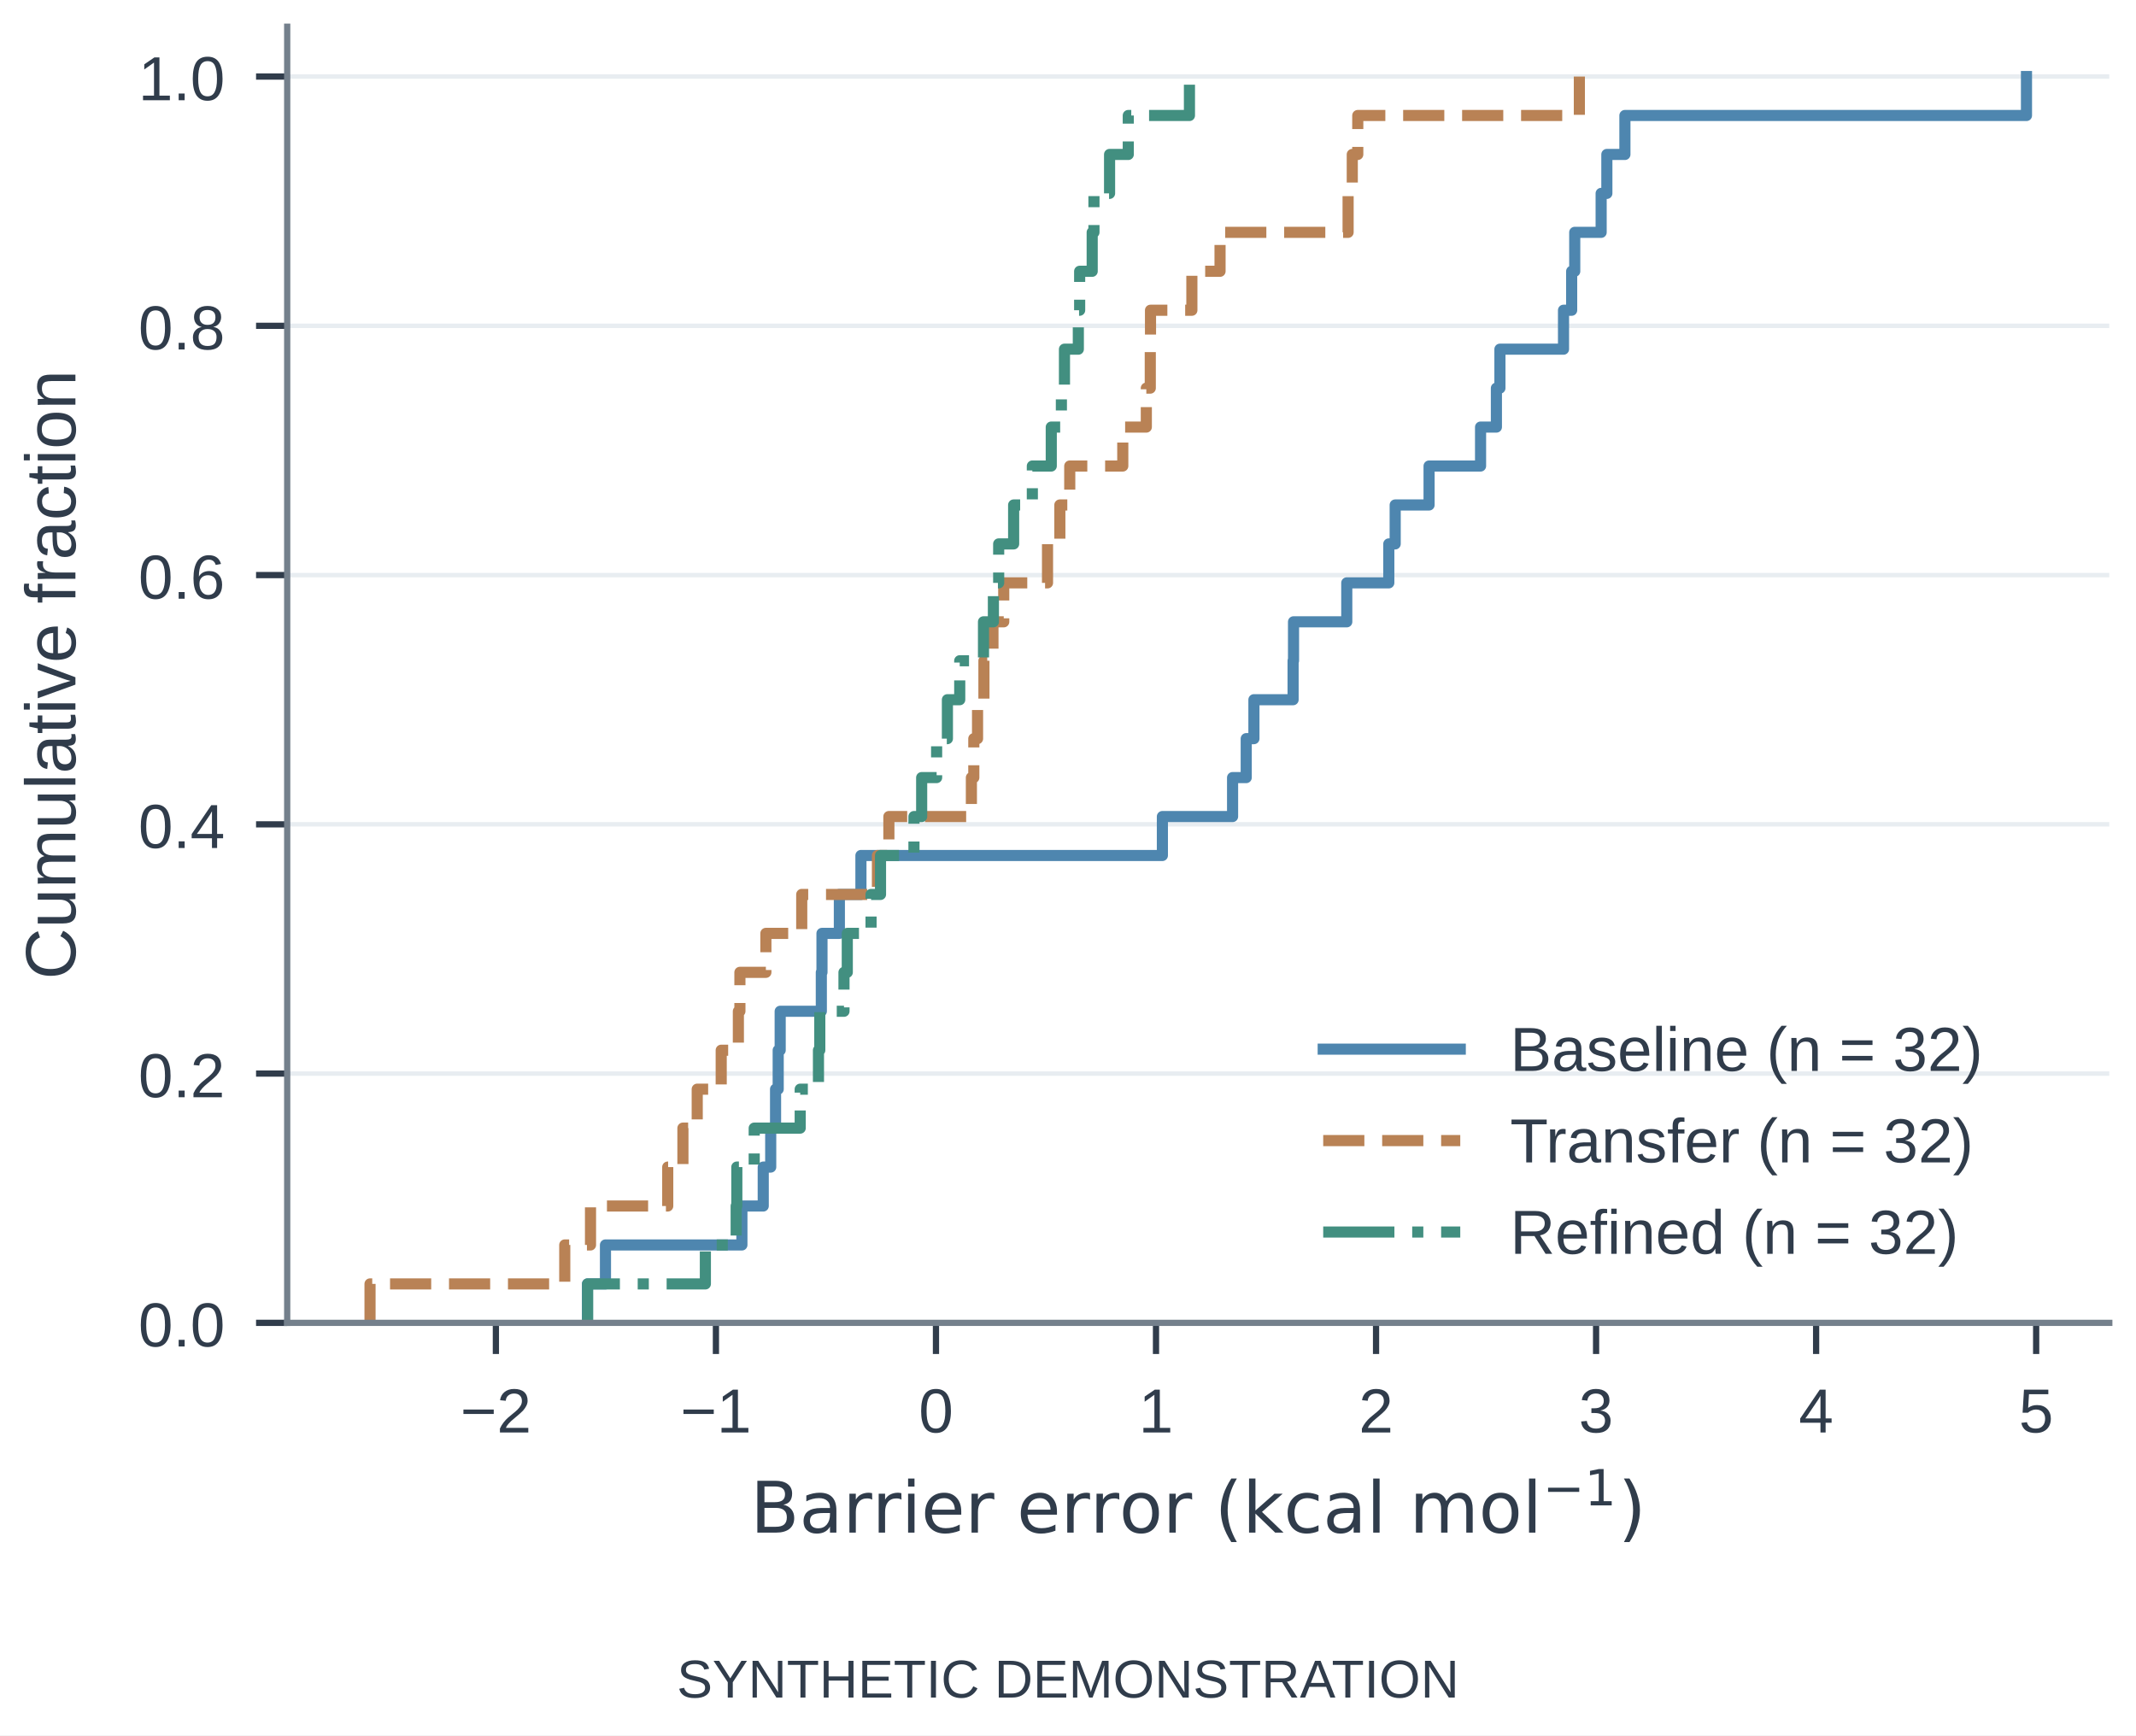
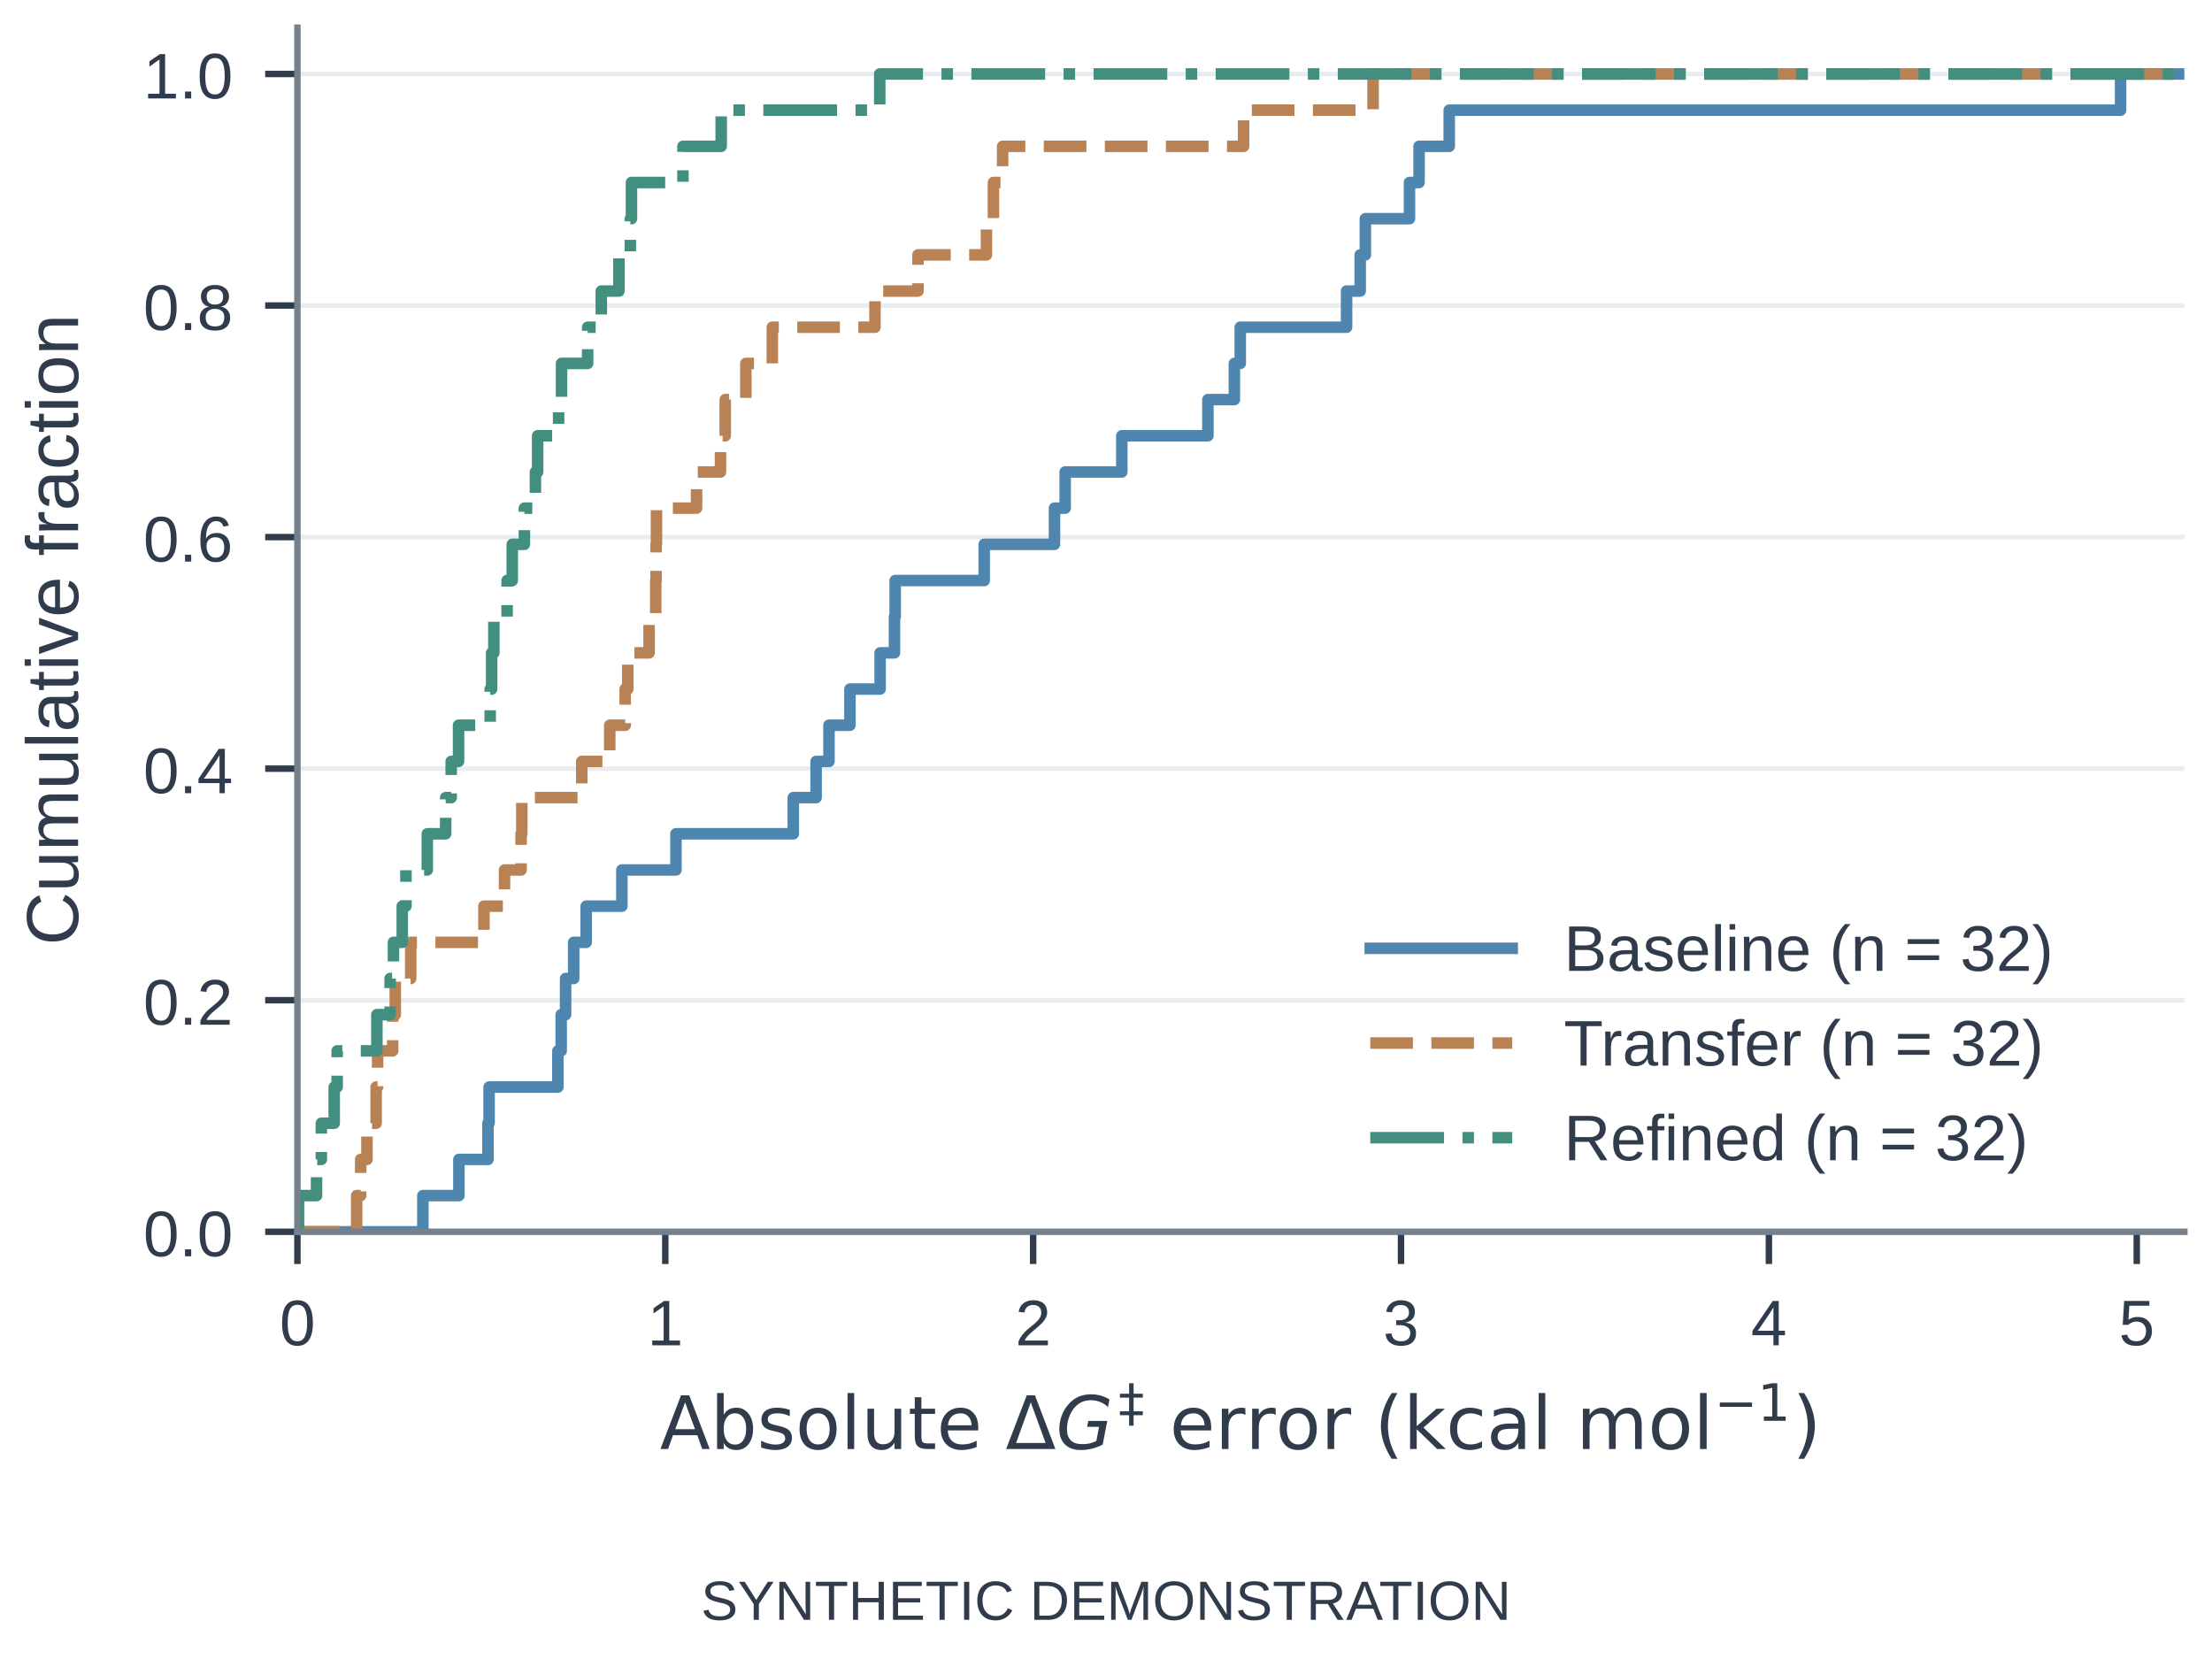
- <svg xmlns="http://www.w3.org/2000/svg" xmlns:xlink="http://www.w3.org/1999/xlink" width="240pt" height="195pt" viewBox="0 0 240 195" version="1.1">
+ <svg xmlns="http://www.w3.org/2000/svg" xmlns:xlink="http://www.w3.org/1999/xlink" width="240pt" height="180pt" viewBox="0 0 240 180" version="1.1">
  <defs>
    <style type="text/css">*{stroke-linejoin: round; stroke-linecap: butt}</style>
  </defs>
  <g id="figure_1">
    <g id="patch_1">
-       <path d="M 0 195  L 240 195  L 240 0  L 0 0  z " style="fill: #ffffff" />
+       <path d="M 0 180  L 240 180  L 240 0  L 0 0  z " style="fill: #ffffff" />
    </g>
    <g id="axes_1">
      <g id="patch_2">
-         <path d="M 32.27 148.647  L 237 148.647  L 237 3  L 32.27 3  z " style="fill: #ffffff" />
+         <path d="M 32.27 133.647  L 237 133.647  L 237 3  L 32.27 3  z " style="fill: #ffffff" />
      </g>
      <g id="matplotlib.axis_1">
        <g id="xtick_1">
          <g id="line2d_1">
            <defs>
-               <path id="m62376ac1a5" d="M 0 0  L 0 3.5  " style="stroke: #303c4b; stroke-width: 0.7" />
+               <path id="m52d2bdacd1" d="M 0 0  L 0 3.5  " style="stroke: #303c4b; stroke-width: 0.7" />
            </defs>
            <g>
-               <use xlink:href="#m62376ac1a5" x="55.718" y="148.647" style="fill: #303c4b; stroke: #303c4b; stroke-width: 0.7" />
+               <use xlink:href="#m52d2bdacd1" x="32.27" y="133.647" style="fill: #303c4b; stroke: #303c4b; stroke-width: 0.7" />
            </g>
          </g>
          <g id="text_1">
-             <text style="font-size: 7px; font-family: 'Liberation Sans', 'DejaVu Sans', 'Arial', 'Helvetica', sans-serif; text-anchor: middle; fill: #303c4b" x="55.718" y="160.966" transform="rotate(-0 55.71791 160.9662)">−2</text>
+             <text style="font-size: 7px; font-family: 'Liberation Sans', 'DejaVu Sans', 'Arial', 'Helvetica', sans-serif; text-anchor: middle; fill: #303c4b" x="32.27" y="145.966" transform="rotate(-0 32.27024 145.9662)">0</text>
          </g>
        </g>
        <g id="xtick_2">
          <g id="line2d_2">
            <g>
-               <use xlink:href="#m62376ac1a5" x="80.441" y="148.647" style="fill: #303c4b; stroke: #303c4b; stroke-width: 0.7" />
+               <use xlink:href="#m52d2bdacd1" x="72.184" y="133.647" style="fill: #303c4b; stroke: #303c4b; stroke-width: 0.7" />
            </g>
          </g>
          <g id="text_2">
-             <text style="font-size: 7px; font-family: 'Liberation Sans', 'DejaVu Sans', 'Arial', 'Helvetica', sans-serif; text-anchor: middle; fill: #303c4b" x="80.441" y="160.966" transform="rotate(-0 80.44131 160.9662)">−1</text>
+             <text style="font-size: 7px; font-family: 'Liberation Sans', 'DejaVu Sans', 'Arial', 'Helvetica', sans-serif; text-anchor: middle; fill: #303c4b" x="72.184" y="145.966" transform="rotate(-0 72.18355 145.9662)">1</text>
          </g>
        </g>
        <g id="xtick_3">
          <g id="line2d_3">
            <g>
-               <use xlink:href="#m62376ac1a5" x="105.165" y="148.647" style="fill: #303c4b; stroke: #303c4b; stroke-width: 0.7" />
+               <use xlink:href="#m52d2bdacd1" x="112.097" y="133.647" style="fill: #303c4b; stroke: #303c4b; stroke-width: 0.7" />
            </g>
          </g>
          <g id="text_3">
-             <text style="font-size: 7px; font-family: 'Liberation Sans', 'DejaVu Sans', 'Arial', 'Helvetica', sans-serif; text-anchor: middle; fill: #303c4b" x="105.165" y="160.966" transform="rotate(-0 105.1647 160.9662)">0</text>
+             <text style="font-size: 7px; font-family: 'Liberation Sans', 'DejaVu Sans', 'Arial', 'Helvetica', sans-serif; text-anchor: middle; fill: #303c4b" x="112.097" y="145.966" transform="rotate(-0 112.0969 145.9662)">2</text>
          </g>
        </g>
        <g id="xtick_4">
          <g id="line2d_4">
            <g>
-               <use xlink:href="#m62376ac1a5" x="129.888" y="148.647" style="fill: #303c4b; stroke: #303c4b; stroke-width: 0.7" />
+               <use xlink:href="#m52d2bdacd1" x="152.01" y="133.647" style="fill: #303c4b; stroke: #303c4b; stroke-width: 0.7" />
            </g>
          </g>
          <g id="text_4">
-             <text style="font-size: 7px; font-family: 'Liberation Sans', 'DejaVu Sans', 'Arial', 'Helvetica', sans-serif; text-anchor: middle; fill: #303c4b" x="129.888" y="160.966" transform="rotate(-0 129.8881 160.9662)">1</text>
+             <text style="font-size: 7px; font-family: 'Liberation Sans', 'DejaVu Sans', 'Arial', 'Helvetica', sans-serif; text-anchor: middle; fill: #303c4b" x="152.01" y="145.966" transform="rotate(-0 152.0102 145.9662)">3</text>
          </g>
        </g>
        <g id="xtick_5">
          <g id="line2d_5">
            <g>
-               <use xlink:href="#m62376ac1a5" x="154.612" y="148.647" style="fill: #303c4b; stroke: #303c4b; stroke-width: 0.7" />
+               <use xlink:href="#m52d2bdacd1" x="191.923" y="133.647" style="fill: #303c4b; stroke: #303c4b; stroke-width: 0.7" />
            </g>
          </g>
          <g id="text_5">
-             <text style="font-size: 7px; font-family: 'Liberation Sans', 'DejaVu Sans', 'Arial', 'Helvetica', sans-serif; text-anchor: middle; fill: #303c4b" x="154.612" y="160.966" transform="rotate(-0 154.6115 160.9662)">2</text>
+             <text style="font-size: 7px; font-family: 'Liberation Sans', 'DejaVu Sans', 'Arial', 'Helvetica', sans-serif; text-anchor: middle; fill: #303c4b" x="191.923" y="145.966" transform="rotate(-0 191.9235 145.9662)">4</text>
          </g>
        </g>
        <g id="xtick_6">
          <g id="line2d_6">
            <g>
-               <use xlink:href="#m62376ac1a5" x="179.335" y="148.647" style="fill: #303c4b; stroke: #303c4b; stroke-width: 0.7" />
+               <use xlink:href="#m52d2bdacd1" x="231.837" y="133.647" style="fill: #303c4b; stroke: #303c4b; stroke-width: 0.7" />
            </g>
          </g>
          <g id="text_6">
-             <text style="font-size: 7px; font-family: 'Liberation Sans', 'DejaVu Sans', 'Arial', 'Helvetica', sans-serif; text-anchor: middle; fill: #303c4b" x="179.335" y="160.966" transform="rotate(-0 179.3349 160.9662)">3</text>
-           </g>
-         </g>
-         <g id="xtick_7">
-           <g id="line2d_7">
-             <g>
-               <use xlink:href="#m62376ac1a5" x="204.058" y="148.647" style="fill: #303c4b; stroke: #303c4b; stroke-width: 0.7" />
-             </g>
-           </g>
-           <g id="text_7">
-             <text style="font-size: 7px; font-family: 'Liberation Sans', 'DejaVu Sans', 'Arial', 'Helvetica', sans-serif; text-anchor: middle; fill: #303c4b" x="204.058" y="160.966" transform="rotate(-0 204.0583 160.9662)">4</text>
-           </g>
-         </g>
-         <g id="xtick_8">
-           <g id="line2d_8">
-             <g>
-               <use xlink:href="#m62376ac1a5" x="228.782" y="148.647" style="fill: #303c4b; stroke: #303c4b; stroke-width: 0.7" />
-             </g>
-           </g>
-           <g id="text_8">
-             <text style="font-size: 7px; font-family: 'Liberation Sans', 'DejaVu Sans', 'Arial', 'Helvetica', sans-serif; text-anchor: middle; fill: #303c4b" x="228.782" y="160.966" transform="rotate(-0 228.7817 160.9662)">5</text>
-           </g>
-         </g>
-         <g id="text_9">
-           <g style="fill: #303c4b" transform="translate(84.315 173.0782)">
+             <text style="font-size: 7px; font-family: 'Liberation Sans', 'DejaVu Sans', 'Arial', 'Helvetica', sans-serif; text-anchor: middle; fill: #303c4b" x="231.837" y="145.966" transform="rotate(-0 231.8368 145.9662)">5</text>
+           </g>
+         </g>
+         <g id="text_7">
+           <g style="fill: #303c4b" transform="translate(71.595 158.0782)">
            <text>
-               <tspan x="0" y="-0.858" style="font-size: 8px; font-family: 'DejaVu Sans'; fill: #303c4b">B</tspan>
-               <tspan x="5.488" y="-0.858" style="font-size: 8px; font-family: 'DejaVu Sans'; fill: #303c4b">a</tspan>
-               <tspan x="10.391" y="-0.858" style="font-size: 8px; font-family: 'DejaVu Sans'; fill: #303c4b">r</tspan>
-               <tspan x="13.68" y="-0.858" style="font-size: 8px; font-family: 'DejaVu Sans'; fill: #303c4b">r</tspan>
-               <tspan x="16.969" y="-0.858" style="font-size: 8px; font-family: 'DejaVu Sans'; fill: #303c4b">i</tspan>
-               <tspan x="19.191" y="-0.858" style="font-size: 8px; font-family: 'DejaVu Sans'; fill: #303c4b">e</tspan>
-               <tspan x="24.113" y="-0.858" style="font-size: 8px; font-family: 'DejaVu Sans'; fill: #303c4b">r</tspan>
-               <tspan x="27.402" y="-0.858" style="font-size: 8px; font-family: 'DejaVu Sans'; fill: #303c4b"> </tspan>
-               <tspan x="29.945" y="-0.858" style="font-size: 8px; font-family: 'DejaVu Sans'; fill: #303c4b">e</tspan>
-               <tspan x="34.867" y="-0.858" style="font-size: 8px; font-family: 'DejaVu Sans'; fill: #303c4b">r</tspan>
-               <tspan x="38.156" y="-0.858" style="font-size: 8px; font-family: 'DejaVu Sans'; fill: #303c4b">r</tspan>
-               <tspan x="41.445" y="-0.858" style="font-size: 8px; font-family: 'DejaVu Sans'; fill: #303c4b">o</tspan>
-               <tspan x="46.34" y="-0.858" style="font-size: 8px; font-family: 'DejaVu Sans'; fill: #303c4b">r</tspan>
-               <tspan x="49.629" y="-0.858" style="font-size: 8px; font-family: 'DejaVu Sans'; fill: #303c4b"> </tspan>
-               <tspan x="52.172" y="-0.858" style="font-size: 8px; font-family: 'DejaVu Sans'; fill: #303c4b">(</tspan>
-               <tspan x="55.293" y="-0.858" style="font-size: 8px; font-family: 'DejaVu Sans'; fill: #303c4b">k</tspan>
-               <tspan x="59.926" y="-0.858" style="font-size: 8px; font-family: 'DejaVu Sans'; fill: #303c4b">c</tspan>
-               <tspan x="64.324" y="-0.858" style="font-size: 8px; font-family: 'DejaVu Sans'; fill: #303c4b">a</tspan>
-               <tspan x="69.227" y="-0.858" style="font-size: 8px; font-family: 'DejaVu Sans'; fill: #303c4b">l</tspan>
-               <tspan x="74.047" y="-0.858" style="font-size: 8px; font-family: 'DejaVu Sans'; fill: #303c4b">m</tspan>
-               <tspan x="81.84" y="-0.858" style="font-size: 8px; font-family: 'DejaVu Sans'; fill: #303c4b">o</tspan>
-               <tspan x="86.734" y="-0.858" style="font-size: 8px; font-family: 'DejaVu Sans'; fill: #303c4b">l</tspan>
-               <tspan x="97.507" y="-0.858" style="font-size: 8px; font-family: 'DejaVu Sans'; fill: #303c4b">)</tspan>
-               <tspan x="89.034" y="-3.92" style="font-size: 5.6px; font-family: 'DejaVu Sans'; fill: #303c4b">−</tspan>
-               <tspan x="93.726" y="-3.92" style="font-size: 5.6px; font-family: 'DejaVu Sans'; fill: #303c4b">1</tspan>
+               <tspan x="0" y="-0.858" style="font-size: 8px; font-family: 'DejaVu Sans'; fill: #303c4b">A</tspan>
+               <tspan x="5.473" y="-0.858" style="font-size: 8px; font-family: 'DejaVu Sans'; fill: #303c4b">b</tspan>
+               <tspan x="10.551" y="-0.858" style="font-size: 8px; font-family: 'DejaVu Sans'; fill: #303c4b">s</tspan>
+               <tspan x="14.719" y="-0.858" style="font-size: 8px; font-family: 'DejaVu Sans'; fill: #303c4b">o</tspan>
+               <tspan x="19.613" y="-0.858" style="font-size: 8px; font-family: 'DejaVu Sans'; fill: #303c4b">l</tspan>
+               <tspan x="21.836" y="-0.858" style="font-size: 8px; font-family: 'DejaVu Sans'; fill: #303c4b">u</tspan>
+               <tspan x="26.906" y="-0.858" style="font-size: 8px; font-family: 'DejaVu Sans'; fill: #303c4b">t</tspan>
+               <tspan x="30.043" y="-0.858" style="font-size: 8px; font-family: 'DejaVu Sans'; fill: #303c4b">e</tspan>
+               <tspan x="34.965" y="-0.858" style="font-size: 8px; font-family: 'DejaVu Sans'; fill: #303c4b"> </tspan>
+               <tspan x="37.508" y="-0.858" style="font-size: 8px; font-family: 'DejaVu Sans'; fill: #303c4b">Δ</tspan>
+               <tspan x="52.774" y="-0.858" style="font-size: 8px; font-family: 'DejaVu Sans'; fill: #303c4b"> </tspan>
+               <tspan x="55.317" y="-0.858" style="font-size: 8px; font-family: 'DejaVu Sans'; fill: #303c4b">e</tspan>
+               <tspan x="60.239" y="-0.858" style="font-size: 8px; font-family: 'DejaVu Sans'; fill: #303c4b">r</tspan>
+               <tspan x="63.528" y="-0.858" style="font-size: 8px; font-family: 'DejaVu Sans'; fill: #303c4b">r</tspan>
+               <tspan x="66.817" y="-0.858" style="font-size: 8px; font-family: 'DejaVu Sans'; fill: #303c4b">o</tspan>
+               <tspan x="71.712" y="-0.858" style="font-size: 8px; font-family: 'DejaVu Sans'; fill: #303c4b">r</tspan>
+               <tspan x="75.001" y="-0.858" style="font-size: 8px; font-family: 'DejaVu Sans'; fill: #303c4b"> </tspan>
+               <tspan x="77.544" y="-0.858" style="font-size: 8px; font-family: 'DejaVu Sans'; fill: #303c4b">(</tspan>
+               <tspan x="80.665" y="-0.858" style="font-size: 8px; font-family: 'DejaVu Sans'; fill: #303c4b">k</tspan>
+               <tspan x="85.298" y="-0.858" style="font-size: 8px; font-family: 'DejaVu Sans'; fill: #303c4b">c</tspan>
+               <tspan x="89.696" y="-0.858" style="font-size: 8px; font-family: 'DejaVu Sans'; fill: #303c4b">a</tspan>
+               <tspan x="94.599" y="-0.858" style="font-size: 8px; font-family: 'DejaVu Sans'; fill: #303c4b">l</tspan>
+               <tspan x="99.419" y="-0.858" style="font-size: 8px; font-family: 'DejaVu Sans'; fill: #303c4b">m</tspan>
+               <tspan x="107.212" y="-0.858" style="font-size: 8px; font-family: 'DejaVu Sans'; fill: #303c4b">o</tspan>
+               <tspan x="112.106" y="-0.858" style="font-size: 8px; font-family: 'DejaVu Sans'; fill: #303c4b">l</tspan>
+               <tspan x="122.88" y="-0.858" style="font-size: 8px; font-family: 'DejaVu Sans'; fill: #303c4b">)</tspan>
+               <tspan x="42.98" y="-0.858" style="font-style: oblique; font-size: 8px; font-family: 'DejaVu Sans'; fill: #303c4b">G</tspan>
+               <tspan x="49.756" y="-3.92" style="font-size: 5.6px; font-family: 'DejaVu Sans'; fill: #303c4b">‡</tspan>
+               <tspan x="114.406" y="-3.92" style="font-size: 5.6px; font-family: 'DejaVu Sans'; fill: #303c4b">−</tspan>
+               <tspan x="119.098" y="-3.92" style="font-size: 5.6px; font-family: 'DejaVu Sans'; fill: #303c4b">1</tspan>
            </text>
          </g>
        </g>
      </g>
      <g id="matplotlib.axis_2">
        <g id="ytick_1">
+           <g id="line2d_7">
+             <path d="M 32.27 133.647  L 237 133.647  " clip-path="url(#p8c36853dae)" style="fill: none; stroke: #dce3e9; stroke-opacity: 0.65; stroke-width: 0.5; stroke-linecap: square" />
+           </g>
+           <g id="line2d_8">
+             <defs>
+               <path id="m7ee3638e32" d="M 0 0  L -3.5 0  " style="stroke: #303c4b; stroke-width: 0.7" />
+             </defs>
+             <g>
+               <use xlink:href="#m7ee3638e32" x="32.27" y="133.647" style="fill: #303c4b; stroke: #303c4b; stroke-width: 0.7" />
+             </g>
+           </g>
+           <g id="text_8">
+             <text style="font-size: 7px; font-family: 'Liberation Sans', 'DejaVu Sans', 'Arial', 'Helvetica', sans-serif; text-anchor: end; fill: #303c4b" x="25.27" y="136.307" transform="rotate(-0 25.27024 136.3067)">0.0</text>
+           </g>
+         </g>
+         <g id="ytick_2">
          <g id="line2d_9">
-             <path d="M 32.27 148.647  L 237 148.647  " clip-path="url(#p18dadf989a)" style="fill: none; stroke: #dce3e9; stroke-opacity: 0.65; stroke-width: 0.5; stroke-linecap: square" />
+             <path d="M 32.27 108.523  L 237 108.523  " clip-path="url(#p8c36853dae)" style="fill: none; stroke: #dce3e9; stroke-opacity: 0.65; stroke-width: 0.5; stroke-linecap: square" />
          </g>
          <g id="line2d_10">
-             <defs>
-               <path id="mcf4db9a499" d="M 0 0  L -3.5 0  " style="stroke: #303c4b; stroke-width: 0.7" />
-             </defs>
-             <g>
-               <use xlink:href="#mcf4db9a499" x="32.27" y="148.647" style="fill: #303c4b; stroke: #303c4b; stroke-width: 0.7" />
+             <g>
+               <use xlink:href="#m7ee3638e32" x="32.27" y="108.523" style="fill: #303c4b; stroke: #303c4b; stroke-width: 0.7" />
+             </g>
+           </g>
+           <g id="text_9">
+             <text style="font-size: 7px; font-family: 'Liberation Sans', 'DejaVu Sans', 'Arial', 'Helvetica', sans-serif; text-anchor: end; fill: #303c4b" x="25.27" y="111.182" transform="rotate(-0 25.27024 111.1823)">0.2</text>
+           </g>
+         </g>
+         <g id="ytick_3">
+           <g id="line2d_11">
+             <path d="M 32.27 83.398  L 237 83.398  " clip-path="url(#p8c36853dae)" style="fill: none; stroke: #dce3e9; stroke-opacity: 0.65; stroke-width: 0.5; stroke-linecap: square" />
+           </g>
+           <g id="line2d_12">
+             <g>
+               <use xlink:href="#m7ee3638e32" x="32.27" y="83.398" style="fill: #303c4b; stroke: #303c4b; stroke-width: 0.7" />
            </g>
          </g>
          <g id="text_10">
-             <text style="font-size: 7px; font-family: 'Liberation Sans', 'DejaVu Sans', 'Arial', 'Helvetica', sans-serif; text-anchor: end; fill: #303c4b" x="25.27" y="151.307" transform="rotate(-0 25.27024 151.3067)">0.0</text>
-           </g>
-         </g>
-         <g id="ytick_2">
-           <g id="line2d_11">
-             <path d="M 32.27 120.638  L 237 120.638  " clip-path="url(#p18dadf989a)" style="fill: none; stroke: #dce3e9; stroke-opacity: 0.65; stroke-width: 0.5; stroke-linecap: square" />
-           </g>
-           <g id="line2d_12">
-             <g>
-               <use xlink:href="#mcf4db9a499" x="32.27" y="120.638" style="fill: #303c4b; stroke: #303c4b; stroke-width: 0.7" />
+             <text style="font-size: 7px; font-family: 'Liberation Sans', 'DejaVu Sans', 'Arial', 'Helvetica', sans-serif; text-anchor: end; fill: #303c4b" x="25.27" y="86.058" transform="rotate(-0 25.27024 86.05787)">0.4</text>
+           </g>
+         </g>
+         <g id="ytick_4">
+           <g id="line2d_13">
+             <path d="M 32.27 58.274  L 237 58.274  " clip-path="url(#p8c36853dae)" style="fill: none; stroke: #dce3e9; stroke-opacity: 0.65; stroke-width: 0.5; stroke-linecap: square" />
+           </g>
+           <g id="line2d_14">
+             <g>
+               <use xlink:href="#m7ee3638e32" x="32.27" y="58.274" style="fill: #303c4b; stroke: #303c4b; stroke-width: 0.7" />
            </g>
          </g>
          <g id="text_11">
-             <text style="font-size: 7px; font-family: 'Liberation Sans', 'DejaVu Sans', 'Arial', 'Helvetica', sans-serif; text-anchor: end; fill: #303c4b" x="25.27" y="123.298" transform="rotate(-0 25.27024 123.2977)">0.2</text>
-           </g>
-         </g>
-         <g id="ytick_3">
-           <g id="line2d_13">
-             <path d="M 32.27 92.629  L 237 92.629  " clip-path="url(#p18dadf989a)" style="fill: none; stroke: #dce3e9; stroke-opacity: 0.65; stroke-width: 0.5; stroke-linecap: square" />
-           </g>
-           <g id="line2d_14">
-             <g>
-               <use xlink:href="#mcf4db9a499" x="32.27" y="92.629" style="fill: #303c4b; stroke: #303c4b; stroke-width: 0.7" />
+             <text style="font-size: 7px; font-family: 'Liberation Sans', 'DejaVu Sans', 'Arial', 'Helvetica', sans-serif; text-anchor: end; fill: #303c4b" x="25.27" y="60.933" transform="rotate(-0 25.27024 60.93344)">0.6</text>
+           </g>
+         </g>
+         <g id="ytick_5">
+           <g id="line2d_15">
+             <path d="M 32.27 33.15  L 237 33.15  " clip-path="url(#p8c36853dae)" style="fill: none; stroke: #dce3e9; stroke-opacity: 0.65; stroke-width: 0.5; stroke-linecap: square" />
+           </g>
+           <g id="line2d_16">
+             <g>
+               <use xlink:href="#m7ee3638e32" x="32.27" y="33.15" style="fill: #303c4b; stroke: #303c4b; stroke-width: 0.7" />
            </g>
          </g>
          <g id="text_12">
-             <text style="font-size: 7px; font-family: 'Liberation Sans', 'DejaVu Sans', 'Arial', 'Helvetica', sans-serif; text-anchor: end; fill: #303c4b" x="25.27" y="95.289" transform="rotate(-0 25.27024 95.28864)">0.4</text>
-           </g>
-         </g>
-         <g id="ytick_4">
-           <g id="line2d_15">
-             <path d="M 32.27 64.62  L 237 64.62  " clip-path="url(#p18dadf989a)" style="fill: none; stroke: #dce3e9; stroke-opacity: 0.65; stroke-width: 0.5; stroke-linecap: square" />
-           </g>
-           <g id="line2d_16">
-             <g>
-               <use xlink:href="#mcf4db9a499" x="32.27" y="64.62" style="fill: #303c4b; stroke: #303c4b; stroke-width: 0.7" />
+             <text style="font-size: 7px; font-family: 'Liberation Sans', 'DejaVu Sans', 'Arial', 'Helvetica', sans-serif; text-anchor: end; fill: #303c4b" x="25.27" y="35.809" transform="rotate(-0 25.27024 35.80901)">0.8</text>
+           </g>
+         </g>
+         <g id="ytick_6">
+           <g id="line2d_17">
+             <path d="M 32.27 8.025  L 237 8.025  " clip-path="url(#p8c36853dae)" style="fill: none; stroke: #dce3e9; stroke-opacity: 0.65; stroke-width: 0.5; stroke-linecap: square" />
+           </g>
+           <g id="line2d_18">
+             <g>
+               <use xlink:href="#m7ee3638e32" x="32.27" y="8.025" style="fill: #303c4b; stroke: #303c4b; stroke-width: 0.7" />
            </g>
          </g>
          <g id="text_13">
-             <text style="font-size: 7px; font-family: 'Liberation Sans', 'DejaVu Sans', 'Arial', 'Helvetica', sans-serif; text-anchor: end; fill: #303c4b" x="25.27" y="67.28" transform="rotate(-0 25.27024 67.2796)">0.6</text>
-           </g>
-         </g>
-         <g id="ytick_5">
-           <g id="line2d_17">
-             <path d="M 32.27 36.611  L 237 36.611  " clip-path="url(#p18dadf989a)" style="fill: none; stroke: #dce3e9; stroke-opacity: 0.65; stroke-width: 0.5; stroke-linecap: square" />
-           </g>
-           <g id="line2d_18">
-             <g>
-               <use xlink:href="#mcf4db9a499" x="32.27" y="36.611" style="fill: #303c4b; stroke: #303c4b; stroke-width: 0.7" />
-             </g>
-           </g>
-           <g id="text_14">
-             <text style="font-size: 7px; font-family: 'Liberation Sans', 'DejaVu Sans', 'Arial', 'Helvetica', sans-serif; text-anchor: end; fill: #303c4b" x="25.27" y="39.271" transform="rotate(-0 25.27024 39.27055)">0.8</text>
-           </g>
-         </g>
-         <g id="ytick_6">
-           <g id="line2d_19">
-             <path d="M 32.27 8.602  L 237 8.602  " clip-path="url(#p18dadf989a)" style="fill: none; stroke: #dce3e9; stroke-opacity: 0.65; stroke-width: 0.5; stroke-linecap: square" />
-           </g>
-           <g id="line2d_20">
-             <g>
-               <use xlink:href="#mcf4db9a499" x="32.27" y="8.602" style="fill: #303c4b; stroke: #303c4b; stroke-width: 0.7" />
-             </g>
-           </g>
-           <g id="text_15">
-             <text style="font-size: 7px; font-family: 'Liberation Sans', 'DejaVu Sans', 'Arial', 'Helvetica', sans-serif; text-anchor: end; fill: #303c4b" x="25.27" y="11.262" transform="rotate(-0 25.27024 11.2615)">1.0</text>
-           </g>
+             <text style="font-size: 7px; font-family: 'Liberation Sans', 'DejaVu Sans', 'Arial', 'Helvetica', sans-serif; text-anchor: end; fill: #303c4b" x="25.27" y="10.685" transform="rotate(-0 25.27024 10.68458)">1.0</text>
+           </g>
+         </g>
+         <g id="text_14">
+           <text style="font-size: 8px; font-family: 'Liberation Sans', 'DejaVu Sans', 'Arial', 'Helvetica', sans-serif; text-anchor: middle; fill: #303c4b" x="8.474" y="68.324" transform="rotate(-90 8.474302 68.32376)">Cumulative fraction</text>
+         </g>
+       </g>
+       <g id="line2d_19">
+         <path d="M 32.27 133.647  L 45.881 133.647  L 45.881 129.722  L 49.792 129.722  L 49.792 125.796  L 52.945 125.796  L 52.945 121.87  L 53.065 121.87  L 53.065 117.945  L 60.529 117.945  L 60.529 114.019  L 60.888 114.019  L 60.888 110.093  L 61.367 110.093  L 61.367 106.167  L 62.245 106.167  L 62.245 102.242  L 63.602 102.242  L 63.602 98.316  L 67.474 98.316  L 67.474 94.39  L 73.341 94.39  L 73.341 90.465  L 86.073 90.465  L 86.073 86.539  L 88.548 86.539  L 88.548 82.613  L 89.945 82.613  L 89.945 78.688  L 92.22 78.688  L 92.22 74.762  L 95.493 74.762  L 95.493 70.836  L 97.05 70.836  L 97.05 66.911  L 97.129 66.911  L 97.129 62.985  L 106.788 62.985  L 106.788 59.059  L 114.412 59.059  L 114.412 55.133  L 115.569 55.133  L 115.569 51.208  L 121.716 51.208  L 121.716 47.282  L 131.056 47.282  L 131.056 43.356  L 133.929 43.356  L 133.929 39.431  L 134.568 39.431  L 134.568 35.505  L 146.103 35.505  L 146.103 31.579  L 147.58 31.579  L 147.58 27.654  L 148.139 27.654  L 148.139 23.728  L 152.928 23.728  L 152.928 19.802  L 153.966 19.802  L 153.966 15.877  L 157.239 15.877  L 157.239 11.951  L 230.081 11.951  L 230.081 8.025  L 237 8.025  L 237 8.025  " clip-path="url(#p8c36853dae)" style="fill: none; stroke: #4e86af; stroke-width: 1.25; stroke-linecap: square" />
+       </g>
+       <g id="line2d_20">
+         <path d="M 32.27 133.647  L 38.696 133.647  L 38.696 129.722  L 39.135 129.722  L 39.135 125.796  L 39.814 125.796  L 39.814 121.87  L 40.812 121.87  L 40.812 117.945  L 40.971 117.945  L 40.971 114.019  L 42.608 114.019  L 42.608 110.093  L 42.887 110.093  L 42.887 106.167  L 44.564 106.167  L 44.564 102.242  L 52.506 102.242  L 52.506 98.316  L 54.741 98.316  L 54.741 94.39  L 56.538 94.39  L 56.538 90.465  L 56.617 90.465  L 56.617 86.539  L 63.123 86.539  L 63.123 82.613  L 66.157 82.613  L 66.157 78.688  L 67.833 78.688  L 67.833 74.762  L 68.112 74.762  L 68.112 70.836  L 70.427 70.836  L 70.427 66.911  L 71.146 66.911  L 71.146 62.985  L 71.186 62.985  L 71.186 59.059  L 71.226 59.059  L 71.226 55.133  L 75.576 55.133  L 75.576 51.208  L 78.171 51.208  L 78.171 47.282  L 78.689 47.282  L 78.689 43.356  L 80.925 43.356  L 80.925 39.431  L 83.798 39.431  L 83.798 35.505  L 94.934 35.505  L 94.934 31.579  L 99.604 31.579  L 99.604 27.654  L 107.028 27.654  L 107.028 23.728  L 107.786 23.728  L 107.786 19.802  L 108.784 19.802  L 108.784 15.877  L 134.927 15.877  L 134.927 11.951  L 148.977 11.951  L 148.977 8.025  L 237 8.025  L 237 8.025  " clip-path="url(#p8c36853dae)" style="fill: none; stroke-dasharray: 4.625,2; stroke-dashoffset: 0; stroke: #b98255; stroke-width: 1.25" />
+       </g>
+       <g id="line2d_21">
+         <path d="M 32.27 133.647  L 32.39 133.647  L 32.39 129.722  L 34.346 129.722  L 34.346 125.796  L 34.865 125.796  L 34.865 121.87  L 36.262 121.87  L 36.262 117.945  L 36.581 117.945  L 36.581 114.019  L 40.892 114.019  L 40.892 110.093  L 42.328 110.093  L 42.328 106.167  L 42.688 106.167  L 42.688 102.242  L 43.646 102.242  L 43.646 98.316  L 44.045 98.316  L 44.045 94.39  L 46.36 94.39  L 46.36 90.465  L 48.355 90.465  L 48.355 86.539  L 48.954 86.539  L 48.954 82.613  L 49.752 82.613  L 49.752 78.688  L 53.185 78.688  L 53.185 74.762  L 53.344 74.762  L 53.344 70.836  L 53.584 70.836  L 53.584 66.911  L 55.021 66.911  L 55.021 62.985  L 55.58 62.985  L 55.58 59.059  L 56.897 59.059  L 56.897 55.133  L 58.094 55.133  L 58.094 51.208  L 58.334 51.208  L 58.334 47.282  L 60.609 47.282  L 60.609 43.356  L 60.928 43.356  L 60.928 39.431  L 63.762 39.431  L 63.762 35.505  L 65.239 35.505  L 65.239 31.579  L 67.154 31.579  L 67.154 27.654  L 68.392 27.654  L 68.392 23.728  L 68.512 23.728  L 68.512 19.802  L 74.099 19.802  L 74.099 15.877  L 78.25 15.877  L 78.25 11.951  L 95.453 11.951  L 95.453 8.025  L 237 8.025  L 237 8.025  " clip-path="url(#p8c36853dae)" style="fill: none; stroke-dasharray: 8,2,1.25,2; stroke-dashoffset: 0; stroke: #428f80; stroke-width: 1.25" />
+       </g>
+       <g id="patch_3">
+         <path d="M 32.27 133.647  L 32.27 3  " style="fill: none; stroke: #74808c; stroke-width: 0.7; stroke-linejoin: miter; stroke-linecap: square" />
+       </g>
+       <g id="patch_4">
+         <path d="M 32.27 133.647  L 237 133.647  " style="fill: none; stroke: #74808c; stroke-width: 0.7; stroke-linejoin: miter; stroke-linecap: square" />
+       </g>
+       <g id="legend_1">
+         <g id="line2d_22">
+           <path d="M 148.675 102.892  L 156.375 102.892  L 156.375 102.892  L 164.075 102.892  L 164.075 102.892  " style="fill: none; stroke: #4e86af; stroke-width: 1.25; stroke-linecap: square" />
+         </g>
+         <g id="text_15">
+           <text style="font-size: 7px; font-family: 'Liberation Sans', 'DejaVu Sans', 'Arial', 'Helvetica', sans-serif; text-anchor: start; fill: #303c4b" x="169.675" y="105.342" transform="rotate(-0 169.6751 105.3421)">Baseline (n = 32)</text>
+         </g>
+         <g id="line2d_23">
+           <path d="M 148.675 113.167  L 156.375 113.167  L 156.375 113.167  L 164.075 113.167  L 164.075 113.167  " style="fill: none; stroke-dasharray: 4.625,2; stroke-dashoffset: 0; stroke: #b98255; stroke-width: 1.25" />
        </g>
        <g id="text_16">
-           <text style="font-size: 8px; font-family: 'Liberation Sans', 'DejaVu Sans', 'Arial', 'Helvetica', sans-serif; text-anchor: middle; fill: #303c4b" x="8.474" y="75.824" transform="rotate(-90 8.474302 75.82376)">Cumulative fraction</text>
-         </g>
-       </g>
-       <g id="line2d_21">
-         <path d="M 66.003 148.647  L 66.003 148.647  L 66.003 144.271  L 68.03 144.271  L 68.03 139.894  L 83.359 139.894  L 83.359 135.518  L 85.757 135.518  L 85.757 131.142  L 86.597 131.142  L 86.597 126.765  L 87.141 126.765  L 87.141 122.389  L 87.438 122.389  L 87.438 118.012  L 87.661 118.012  L 87.661 113.636  L 92.284 113.636  L 92.284 109.26  L 92.358 109.26  L 92.358 104.883  L 94.311 104.883  L 94.311 100.507  L 96.734 100.507  L 96.734 96.13  L 130.605 96.13  L 130.605 91.754  L 138.492 91.754  L 138.492 87.377  L 140.025 87.377  L 140.025 83.001  L 140.89 83.001  L 140.89 78.625  L 145.291 78.625  L 145.291 74.248  L 145.34 74.248  L 145.34 69.872  L 151.323 69.872  L 151.323 65.495  L 156.045 65.495  L 156.045 61.119  L 156.762 61.119  L 156.762 56.743  L 160.57 56.743  L 160.57 52.366  L 166.355 52.366  L 166.355 47.99  L 168.135 47.99  L 168.135 43.613  L 168.531 43.613  L 168.531 39.237  L 175.676 39.237  L 175.676 34.861  L 176.591 34.861  L 176.591 30.484  L 176.937 30.484  L 176.937 26.108  L 179.904 26.108  L 179.904 21.731  L 180.546 21.731  L 180.546 17.355  L 182.574 17.355  L 182.574 12.978  L 227.694 12.978  L 227.694 8.602  " clip-path="url(#p18dadf989a)" style="fill: none; stroke: #4e86af; stroke-width: 1.25; stroke-linecap: square" />
-       </g>
-       <g id="line2d_22">
-         <path d="M 41.576 148.647  L 41.576 148.647  L 41.576 144.271  L 63.456 144.271  L 63.456 139.894  L 66.349 139.894  L 66.349 135.518  L 75.027 135.518  L 75.027 131.142  L 76.733 131.142  L 76.733 126.765  L 78.34 126.765  L 78.34 122.389  L 81.035 122.389  L 81.035 118.012  L 82.963 118.012  L 82.963 113.636  L 83.136 113.636  L 83.136 109.26  L 86.054 109.26  L 86.054 104.883  L 90.083 104.883  L 90.083 100.507  L 98.588 100.507  L 98.588 96.13  L 99.874 96.13  L 99.874 91.754  L 109.145 91.754  L 109.145 87.377  L 109.417 87.377  L 109.417 83.001  L 109.837 83.001  L 109.837 78.625  L 110.554 78.625  L 110.554 74.248  L 111.568 74.248  L 111.568 69.872  L 112.78 69.872  L 112.78 65.495  L 117.699 65.495  L 117.699 61.119  L 119.084 61.119  L 119.084 56.743  L 120.197 56.743  L 120.197 52.366  L 126.155 52.366  L 126.155 47.99  L 128.8 47.99  L 128.8 43.613  L 129.245 43.613  L 129.245 39.237  L 129.27 39.237  L 129.27 34.861  L 133.918 34.861  L 133.918 30.484  L 137.083 30.484  L 137.083 26.108  L 151.472 26.108  L 151.472 21.731  L 151.941 21.731  L 151.941 17.355  L 152.559 17.355  L 152.559 12.978  L 177.456 12.978  L 177.456 8.602  " clip-path="url(#p18dadf989a)" style="fill: none; stroke-dasharray: 4.625,2; stroke-dashoffset: 0; stroke: #b98255; stroke-width: 1.25" />
-       </g>
-       <g id="line2d_23">
-         <path d="M 66.028 148.647  L 66.028 148.647  L 66.028 144.271  L 79.255 144.271  L 79.255 139.894  L 82.716 139.894  L 82.716 135.518  L 82.79 135.518  L 82.79 131.142  L 84.743 131.142  L 84.743 126.765  L 89.91 126.765  L 89.91 122.389  L 91.962 122.389  L 91.962 118.012  L 92.111 118.012  L 92.111 113.636  L 94.83 113.636  L 94.83 109.26  L 95.201 109.26  L 95.201 104.883  L 97.871 104.883  L 97.871 100.507  L 98.934 100.507  L 98.934 96.13  L 102.692 96.13  L 102.692 91.754  L 103.558 91.754  L 103.558 87.377  L 105.239 87.377  L 105.239 83.001  L 106.45 83.001  L 106.45 78.625  L 107.835 78.625  L 107.835 74.248  L 110.505 74.248  L 110.505 69.872  L 111.618 69.872  L 111.618 65.495  L 112.211 65.495  L 112.211 61.119  L 113.892 61.119  L 113.892 56.743  L 115.994 56.743  L 115.994 52.366  L 118.12 52.366  L 118.12 47.99  L 119.257 47.99  L 119.257 43.613  L 119.603 43.613  L 119.603 39.237  L 121.161 39.237  L 121.161 34.861  L 121.309 34.861  L 121.309 30.484  L 122.718 30.484  L 122.718 26.108  L 122.916 26.108  L 122.916 21.731  L 124.671 21.731  L 124.671 17.355  L 126.773 17.355  L 126.773 12.978  L 133.646 12.978  L 133.646 8.602  " clip-path="url(#p18dadf989a)" style="fill: none; stroke-dasharray: 8,2,1.25,2; stroke-dashoffset: 0; stroke: #428f80; stroke-width: 1.25" />
-       </g>
-       <g id="patch_3">
-         <path d="M 32.27 148.647  L 32.27 3  " style="fill: none; stroke: #74808c; stroke-width: 0.7; stroke-linejoin: miter; stroke-linecap: square" />
-       </g>
-       <g id="patch_4">
-         <path d="M 32.27 148.647  L 237 148.647  " style="fill: none; stroke: #74808c; stroke-width: 0.7; stroke-linejoin: miter; stroke-linecap: square" />
-       </g>
-       <g id="legend_1">
+           <text style="font-size: 7px; font-family: 'Liberation Sans', 'DejaVu Sans', 'Arial', 'Helvetica', sans-serif; text-anchor: start; fill: #303c4b" x="169.675" y="115.617" transform="rotate(-0 169.6751 115.6168)">Transfer (n = 32)</text>
+         </g>
        <g id="line2d_24">
-           <path d="M 148.675 117.892  L 156.375 117.892  L 156.375 117.892  L 164.075 117.892  L 164.075 117.892  " style="fill: none; stroke: #4e86af; stroke-width: 1.25; stroke-linecap: square" />
+           <path d="M 148.675 123.441  L 156.375 123.441  L 156.375 123.441  L 164.075 123.441  L 164.075 123.441  " style="fill: none; stroke-dasharray: 8,2,1.25,2; stroke-dashoffset: 0; stroke: #428f80; stroke-width: 1.25" />
        </g>
        <g id="text_17">
-           <text style="font-size: 7px; font-family: 'Liberation Sans', 'DejaVu Sans', 'Arial', 'Helvetica', sans-serif; text-anchor: start; fill: #303c4b" x="169.675" y="120.342" transform="rotate(-0 169.6751 120.3421)">Baseline (n = 32)</text>
-         </g>
-         <g id="line2d_25">
-           <path d="M 148.675 128.167  L 156.375 128.167  L 156.375 128.167  L 164.075 128.167  L 164.075 128.167  " style="fill: none; stroke-dasharray: 4.625,2; stroke-dashoffset: 0; stroke: #b98255; stroke-width: 1.25" />
-         </g>
-         <g id="text_18">
-           <text style="font-size: 7px; font-family: 'Liberation Sans', 'DejaVu Sans', 'Arial', 'Helvetica', sans-serif; text-anchor: start; fill: #303c4b" x="169.675" y="130.617" transform="rotate(-0 169.6751 130.6168)">Transfer (n = 32)</text>
-         </g>
-         <g id="line2d_26">
-           <path d="M 148.675 138.441  L 156.375 138.441  L 156.375 138.441  L 164.075 138.441  L 164.075 138.441  " style="fill: none; stroke-dasharray: 8,2,1.25,2; stroke-dashoffset: 0; stroke: #428f80; stroke-width: 1.25" />
-         </g>
-         <g id="text_19">
-           <text style="font-size: 7px; font-family: 'Liberation Sans', 'DejaVu Sans', 'Arial', 'Helvetica', sans-serif; text-anchor: start; fill: #303c4b" x="169.675" y="140.891" transform="rotate(-0 169.6751 140.8915)">Refined (n = 32)</text>
+           <text style="font-size: 7px; font-family: 'Liberation Sans', 'DejaVu Sans', 'Arial', 'Helvetica', sans-serif; text-anchor: start; fill: #303c4b" x="169.675" y="125.891" transform="rotate(-0 169.6751 125.8915)">Refined (n = 32)</text>
        </g>
      </g>
    </g>
-     <g id="text_20">
-       <text style="font-size: 6px; font-family: 'Liberation Sans', 'DejaVu Sans', 'Arial', 'Helvetica', sans-serif; text-anchor: middle; fill: #303c4b" x="120" y="190.752" transform="rotate(-0 120 190.7519)">SYNTHETIC DEMONSTRATION</text>
+     <g id="text_18">
+       <text style="font-size: 6px; font-family: 'Liberation Sans', 'DejaVu Sans', 'Arial', 'Helvetica', sans-serif; text-anchor: middle; fill: #303c4b" x="120" y="175.752" transform="rotate(-0 120 175.7519)">SYNTHETIC DEMONSTRATION</text>
    </g>
  </g>
  <defs>
-     <clipPath id="p18dadf989a">
-       <rect x="32.27" y="3" width="204.73" height="145.647" />
+     <clipPath id="p8c36853dae">
+       <rect x="32.27" y="3" width="204.73" height="130.647" />
    </clipPath>
  </defs>
</svg>
